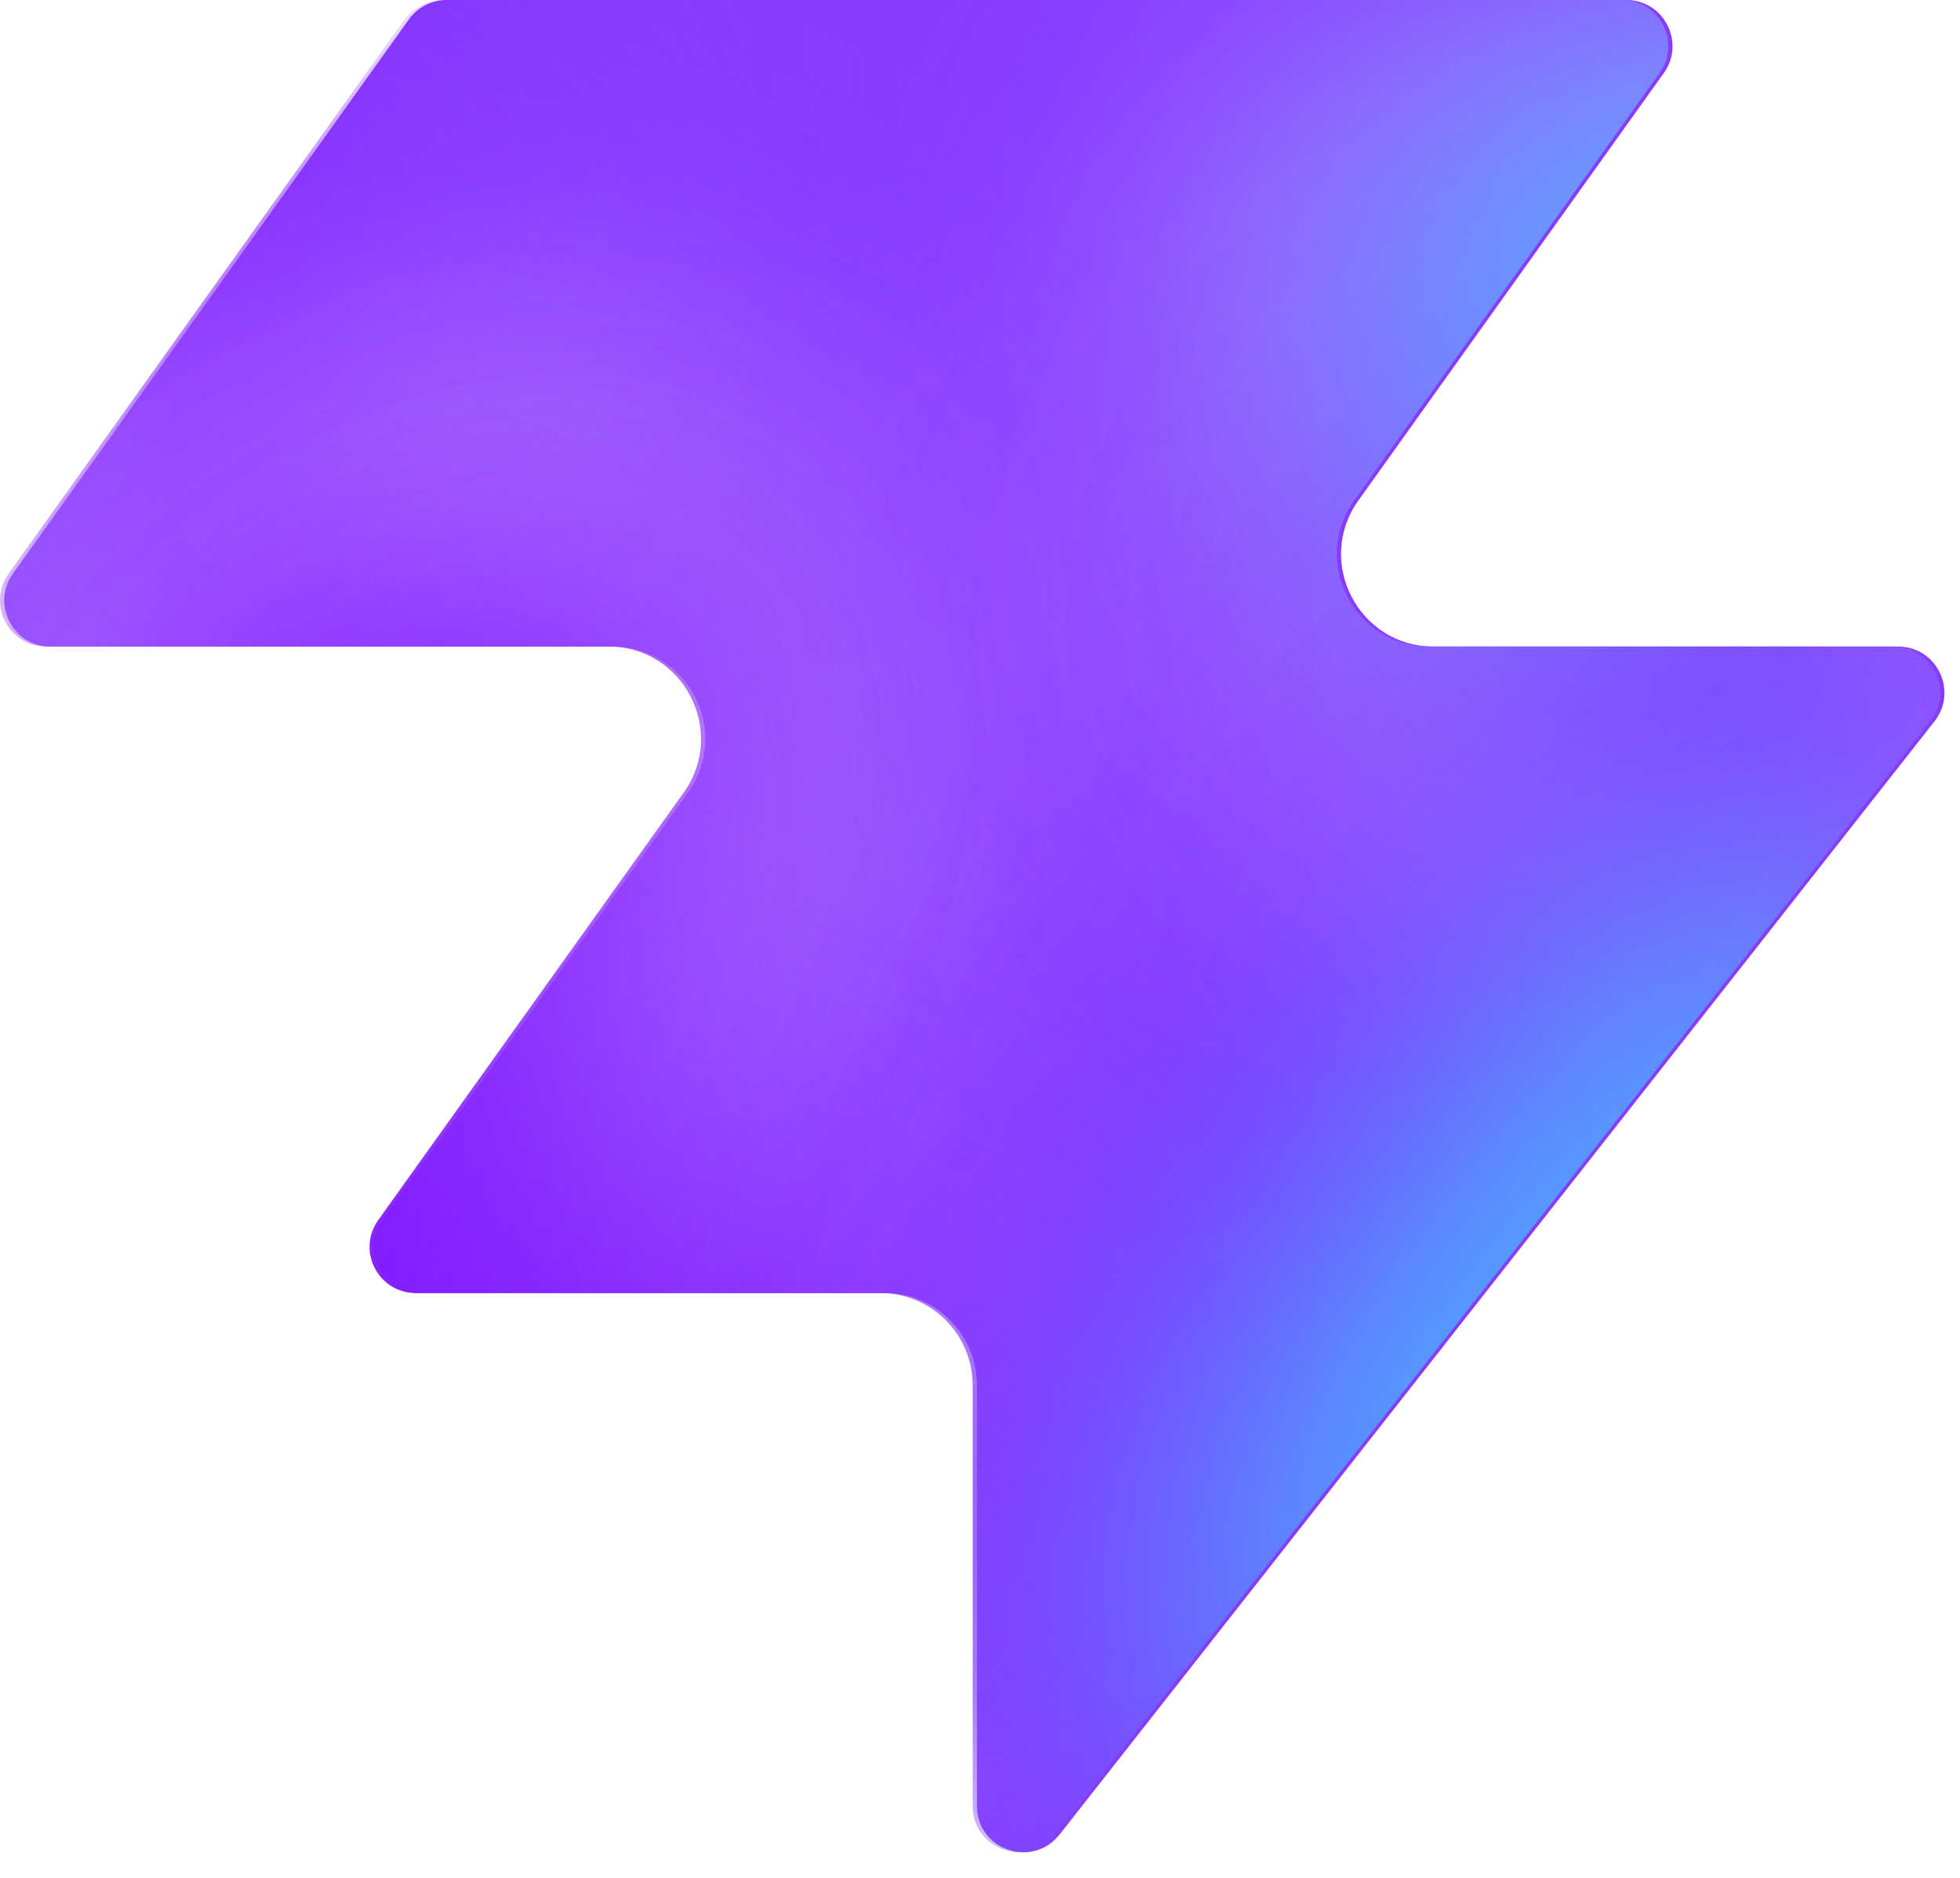
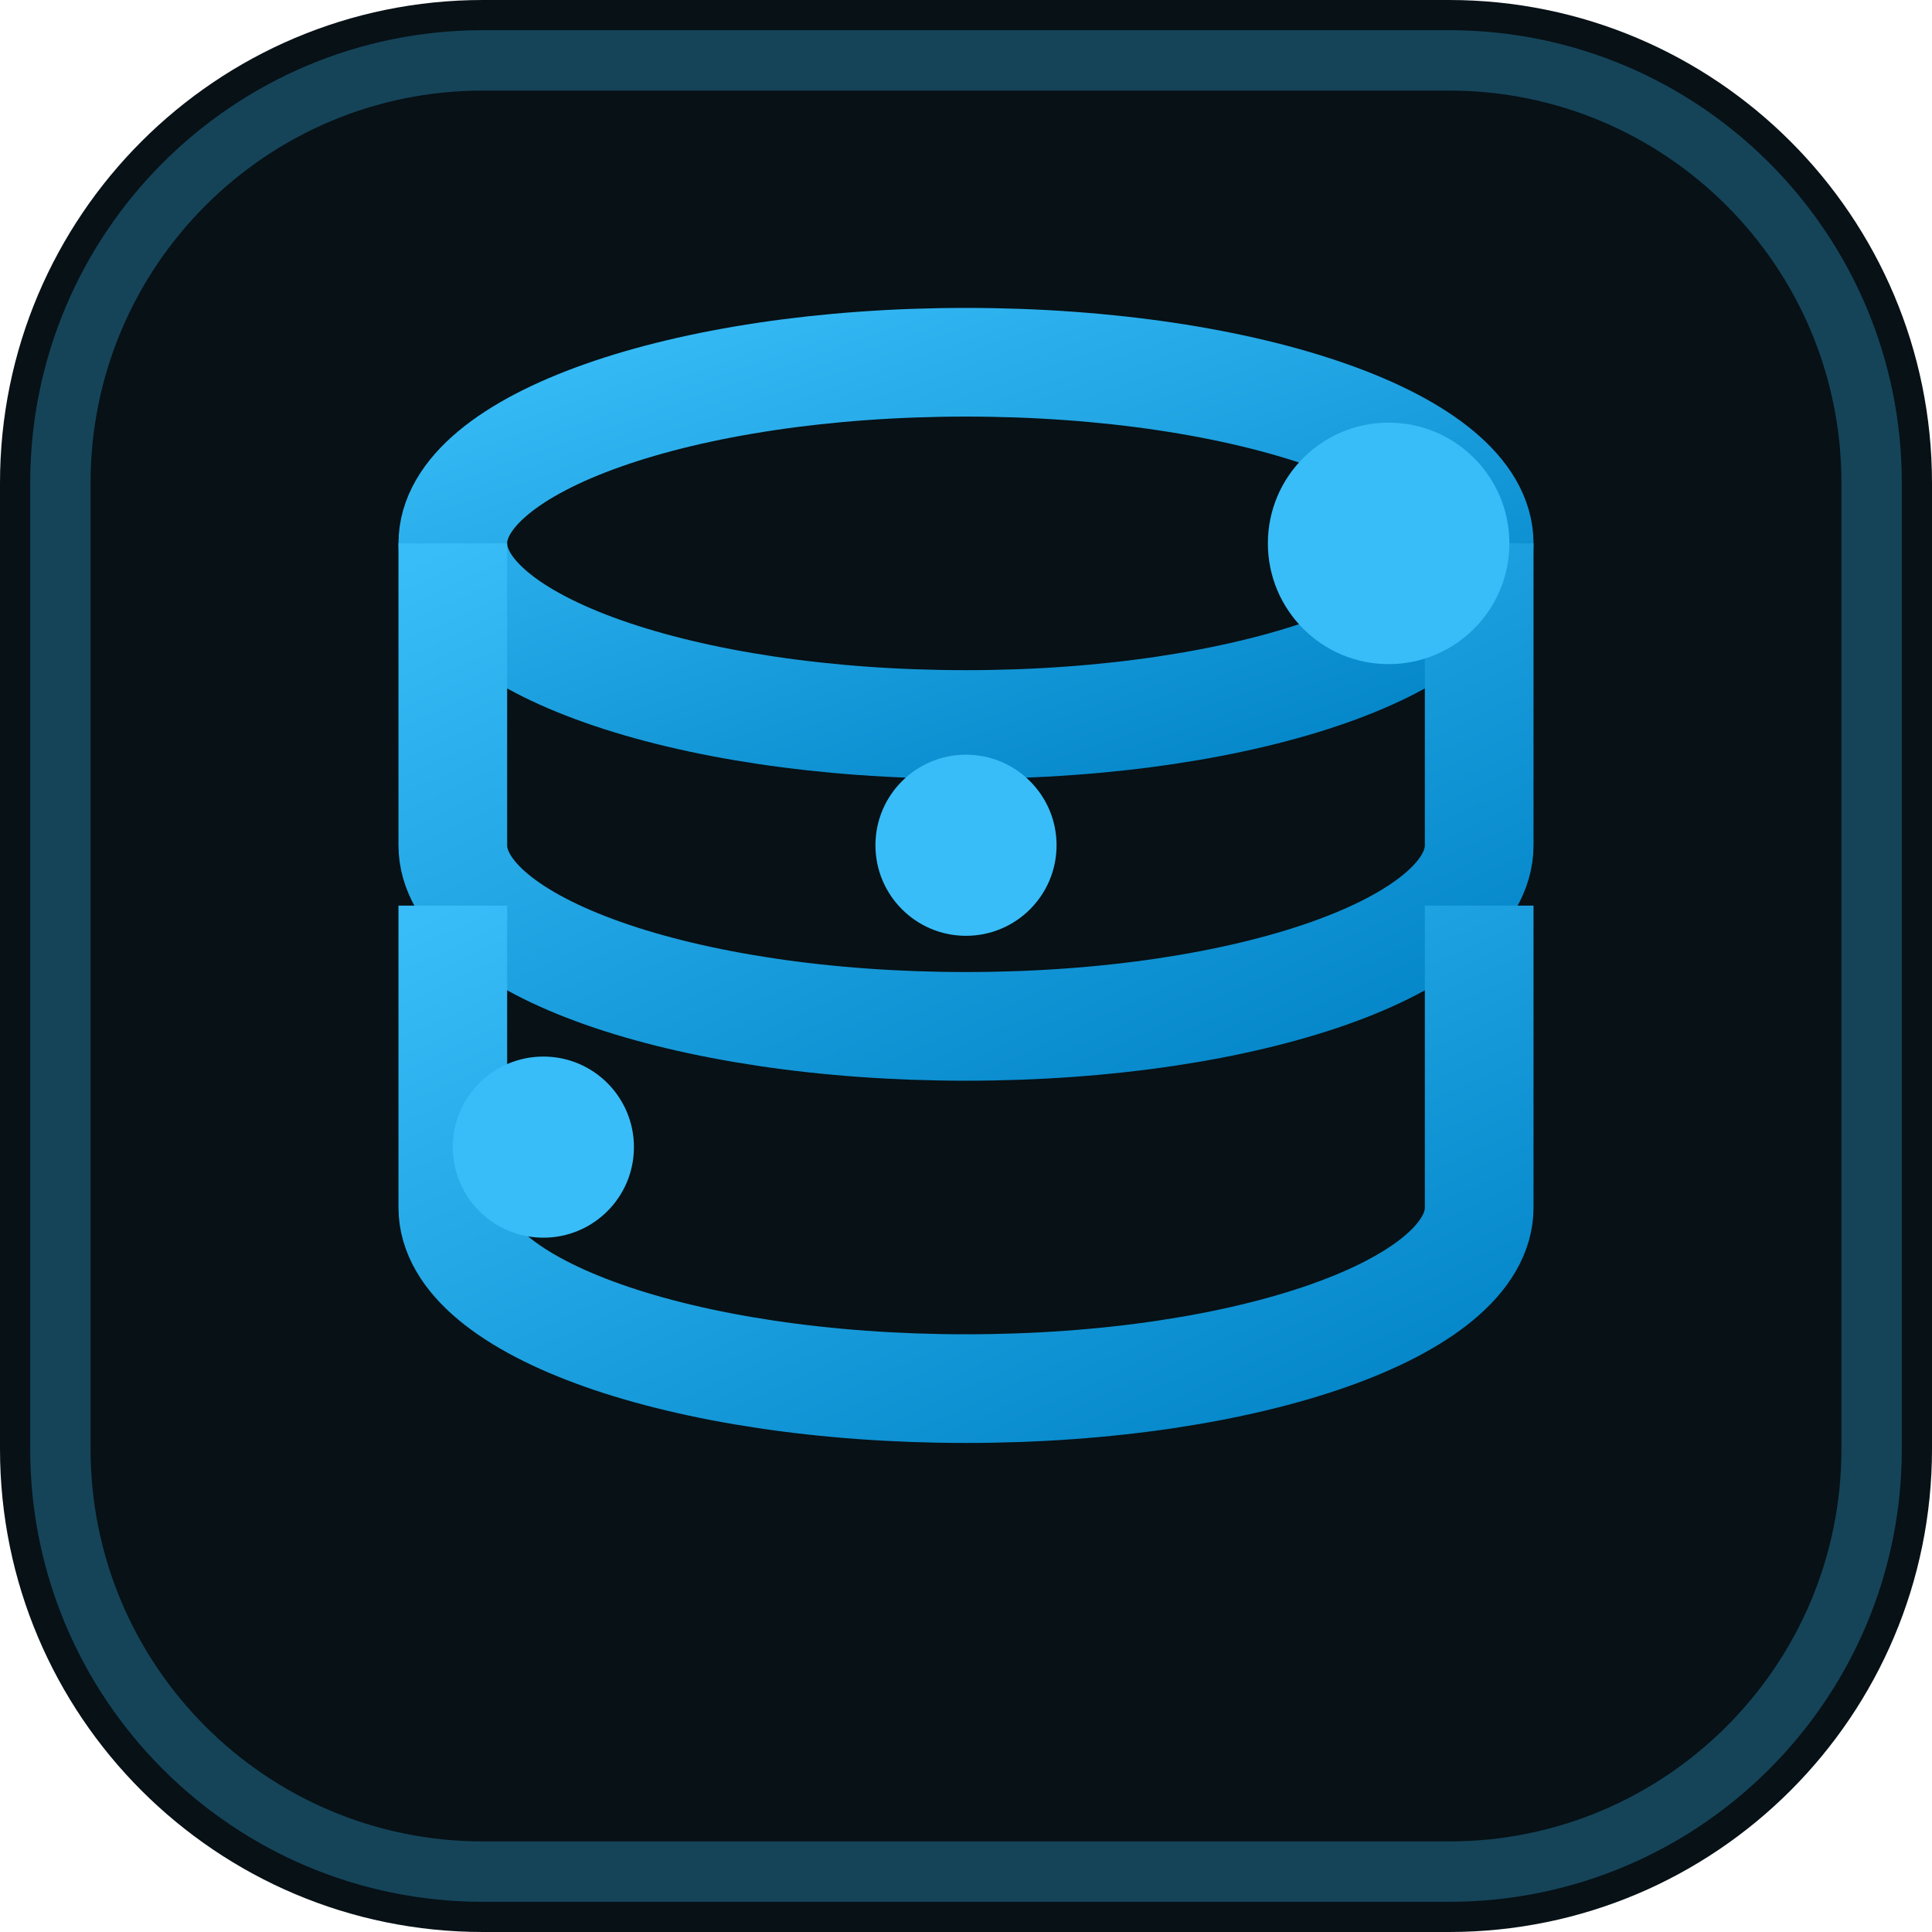
- <svg xmlns="http://www.w3.org/2000/svg" width="48" height="46" fill="none" viewBox="0 0 48 46">
-   <path fill="#863bff" d="M25.946 44.938c-.664.845-2.021.375-2.021-.698V33.937a2.26 2.26 0 0 0-2.262-2.262H10.287c-.92 0-1.456-1.04-.92-1.788l7.48-10.471c1.07-1.497 0-3.578-1.842-3.578H1.237c-.92 0-1.456-1.04-.92-1.788L10.013.474c.214-.297.556-.474.92-.474h28.894c.92 0 1.456 1.04.92 1.788l-7.48 10.471c-1.07 1.498 0 3.579 1.842 3.579h11.377c.943 0 1.473 1.088.89 1.83L25.947 44.94z" style="fill:#863bff;fill:color(display-p3 .525 .23 1);fill-opacity:1" />
-   <mask id="a" width="48" height="46" x="0" y="0" maskUnits="userSpaceOnUse" style="mask-type:alpha">
-     <path fill="#000" d="M25.842 44.938c-.664.844-2.021.375-2.021-.698V33.937a2.26 2.26 0 0 0-2.262-2.262H10.183c-.92 0-1.456-1.04-.92-1.788l7.48-10.471c1.07-1.498 0-3.579-1.842-3.579H1.133c-.92 0-1.456-1.04-.92-1.787L9.91.473c.214-.297.556-.474.92-.474h28.894c.92 0 1.456 1.04.92 1.788l-7.48 10.471c-1.07 1.498 0 3.578 1.842 3.578h11.377c.943 0 1.473 1.088.89 1.832L25.843 44.94z" style="fill:#000;fill-opacity:1" />
-   </mask>
-   <g mask="url(#a)">
-     <g filter="url(#b)">
-       <ellipse cx="5.508" cy="14.704" fill="#ede6ff" rx="5.508" ry="14.704" style="fill:#ede6ff;fill:color(display-p3 .927 .903 1);fill-opacity:1" transform="matrix(.00324 1 1 -.00324 -4.47 31.516)" />
-     </g>
-     <g filter="url(#c)">
-       <ellipse cx="10.399" cy="29.851" fill="#ede6ff" rx="10.399" ry="29.851" style="fill:#ede6ff;fill:color(display-p3 .927 .903 1);fill-opacity:1" transform="matrix(.00324 1 1 -.00324 -39.328 7.883)" />
-     </g>
-     <g filter="url(#d)">
-       <ellipse cx="5.508" cy="30.487" fill="#7e14ff" rx="5.508" ry="30.487" style="fill:#7e14ff;fill:color(display-p3 .492 .077 1);fill-opacity:1" transform="rotate(89.814 -25.913 -14.639)scale(1 -1)" />
-     </g>
-     <g filter="url(#e)">
-       <ellipse cx="5.508" cy="30.599" fill="#7e14ff" rx="5.508" ry="30.599" style="fill:#7e14ff;fill:color(display-p3 .492 .077 1);fill-opacity:1" transform="rotate(89.814 -32.644 -3.334)scale(1 -1)" />
-     </g>
-     <g filter="url(#f)">
-       <ellipse cx="5.508" cy="30.599" fill="#7e14ff" rx="5.508" ry="30.599" style="fill:#7e14ff;fill:color(display-p3 .492 .077 1);fill-opacity:1" transform="matrix(.00324 1 1 -.00324 -34.34 30.47)" />
-     </g>
-     <g filter="url(#g)">
-       <ellipse cx="14.072" cy="22.078" fill="#ede6ff" rx="14.072" ry="22.078" style="fill:#ede6ff;fill:color(display-p3 .927 .903 1);fill-opacity:1" transform="rotate(93.35 24.506 48.493)scale(-1 1)" />
-     </g>
-     <g filter="url(#h)">
-       <ellipse cx="3.47" cy="21.501" fill="#7e14ff" rx="3.47" ry="21.501" style="fill:#7e14ff;fill:color(display-p3 .492 .077 1);fill-opacity:1" transform="rotate(89.009 28.708 47.59)scale(-1 1)" />
-     </g>
-     <g filter="url(#i)">
-       <ellipse cx="3.47" cy="21.501" fill="#7e14ff" rx="3.47" ry="21.501" style="fill:#7e14ff;fill:color(display-p3 .492 .077 1);fill-opacity:1" transform="rotate(89.009 28.708 47.59)scale(-1 1)" />
-     </g>
-     <g filter="url(#j)">
-       <ellipse cx=".387" cy="8.972" fill="#7e14ff" rx="4.407" ry="29.108" style="fill:#7e14ff;fill:color(display-p3 .492 .077 1);fill-opacity:1" transform="rotate(39.51 .387 8.972)" />
-     </g>
-     <g filter="url(#k)">
-       <ellipse cx="47.523" cy="-6.092" fill="#7e14ff" rx="4.407" ry="29.108" style="fill:#7e14ff;fill:color(display-p3 .492 .077 1);fill-opacity:1" transform="rotate(37.892 47.523 -6.092)" />
-     </g>
-     <g filter="url(#l)">
-       <ellipse cx="41.412" cy="6.333" fill="#47bfff" rx="5.971" ry="9.665" style="fill:#47bfff;fill:color(display-p3 .28 .748 1);fill-opacity:1" transform="rotate(37.892 41.412 6.333)" />
-     </g>
-     <g filter="url(#m)">
-       <ellipse cx="-1.879" cy="38.332" fill="#7e14ff" rx="4.407" ry="29.108" style="fill:#7e14ff;fill:color(display-p3 .492 .077 1);fill-opacity:1" transform="rotate(37.892 -1.88 38.332)" />
-     </g>
-     <g filter="url(#n)">
-       <ellipse cx="-1.879" cy="38.332" fill="#7e14ff" rx="4.407" ry="29.108" style="fill:#7e14ff;fill:color(display-p3 .492 .077 1);fill-opacity:1" transform="rotate(37.892 -1.88 38.332)" />
-     </g>
-     <g filter="url(#o)">
-       <ellipse cx="35.651" cy="29.907" fill="#7e14ff" rx="4.407" ry="29.108" style="fill:#7e14ff;fill:color(display-p3 .492 .077 1);fill-opacity:1" transform="rotate(37.892 35.651 29.907)" />
-     </g>
-     <g filter="url(#p)">
-       <ellipse cx="38.418" cy="32.4" fill="#47bfff" rx="5.971" ry="15.297" style="fill:#47bfff;fill:color(display-p3 .28 .748 1);fill-opacity:1" transform="rotate(37.892 38.418 32.4)" />
-     </g>
-   </g>
+ <svg xmlns="http://www.w3.org/2000/svg" viewBox="0 0 32 32" fill="none">
  <defs>
-     <filter id="b" width="60.045" height="41.654" x="-19.77" y="16.149" color-interpolation-filters="sRGB" filterUnits="userSpaceOnUse">
-       <feFlood flood-opacity="0" result="BackgroundImageFix" />
-       <feBlend in="SourceGraphic" in2="BackgroundImageFix" result="shape" />
-       <feGaussianBlur result="effect1_foregroundBlur_2002_17158" stdDeviation="7.659" />
-     </filter>
-     <filter id="c" width="90.34" height="51.437" x="-54.613" y="-7.533" color-interpolation-filters="sRGB" filterUnits="userSpaceOnUse">
-       <feFlood flood-opacity="0" result="BackgroundImageFix" />
-       <feBlend in="SourceGraphic" in2="BackgroundImageFix" result="shape" />
-       <feGaussianBlur result="effect1_foregroundBlur_2002_17158" stdDeviation="7.659" />
-     </filter>
-     <filter id="d" width="79.355" height="29.4" x="-49.64" y="2.03" color-interpolation-filters="sRGB" filterUnits="userSpaceOnUse">
-       <feFlood flood-opacity="0" result="BackgroundImageFix" />
-       <feBlend in="SourceGraphic" in2="BackgroundImageFix" result="shape" />
-       <feGaussianBlur result="effect1_foregroundBlur_2002_17158" stdDeviation="4.596" />
-     </filter>
-     <filter id="e" width="79.579" height="29.4" x="-45.045" y="20.029" color-interpolation-filters="sRGB" filterUnits="userSpaceOnUse">
-       <feFlood flood-opacity="0" result="BackgroundImageFix" />
-       <feBlend in="SourceGraphic" in2="BackgroundImageFix" result="shape" />
-       <feGaussianBlur result="effect1_foregroundBlur_2002_17158" stdDeviation="4.596" />
-     </filter>
-     <filter id="f" width="79.579" height="29.4" x="-43.513" y="21.178" color-interpolation-filters="sRGB" filterUnits="userSpaceOnUse">
-       <feFlood flood-opacity="0" result="BackgroundImageFix" />
-       <feBlend in="SourceGraphic" in2="BackgroundImageFix" result="shape" />
-       <feGaussianBlur result="effect1_foregroundBlur_2002_17158" stdDeviation="4.596" />
-     </filter>
-     <filter id="g" width="74.749" height="58.852" x="15.756" y="-17.901" color-interpolation-filters="sRGB" filterUnits="userSpaceOnUse">
-       <feFlood flood-opacity="0" result="BackgroundImageFix" />
-       <feBlend in="SourceGraphic" in2="BackgroundImageFix" result="shape" />
-       <feGaussianBlur result="effect1_foregroundBlur_2002_17158" stdDeviation="7.659" />
-     </filter>
-     <filter id="h" width="61.377" height="25.362" x="23.548" y="2.284" color-interpolation-filters="sRGB" filterUnits="userSpaceOnUse">
-       <feFlood flood-opacity="0" result="BackgroundImageFix" />
-       <feBlend in="SourceGraphic" in2="BackgroundImageFix" result="shape" />
-       <feGaussianBlur result="effect1_foregroundBlur_2002_17158" stdDeviation="4.596" />
-     </filter>
-     <filter id="i" width="61.377" height="25.362" x="23.548" y="2.284" color-interpolation-filters="sRGB" filterUnits="userSpaceOnUse">
-       <feFlood flood-opacity="0" result="BackgroundImageFix" />
-       <feBlend in="SourceGraphic" in2="BackgroundImageFix" result="shape" />
-       <feGaussianBlur result="effect1_foregroundBlur_2002_17158" stdDeviation="4.596" />
-     </filter>
-     <filter id="j" width="56.045" height="63.649" x="-27.636" y="-22.853" color-interpolation-filters="sRGB" filterUnits="userSpaceOnUse">
-       <feFlood flood-opacity="0" result="BackgroundImageFix" />
-       <feBlend in="SourceGraphic" in2="BackgroundImageFix" result="shape" />
-       <feGaussianBlur result="effect1_foregroundBlur_2002_17158" stdDeviation="4.596" />
-     </filter>
-     <filter id="k" width="54.814" height="64.646" x="20.116" y="-38.415" color-interpolation-filters="sRGB" filterUnits="userSpaceOnUse">
-       <feFlood flood-opacity="0" result="BackgroundImageFix" />
-       <feBlend in="SourceGraphic" in2="BackgroundImageFix" result="shape" />
-       <feGaussianBlur result="effect1_foregroundBlur_2002_17158" stdDeviation="4.596" />
-     </filter>
-     <filter id="l" width="33.541" height="35.313" x="24.641" y="-11.323" color-interpolation-filters="sRGB" filterUnits="userSpaceOnUse">
-       <feFlood flood-opacity="0" result="BackgroundImageFix" />
-       <feBlend in="SourceGraphic" in2="BackgroundImageFix" result="shape" />
-       <feGaussianBlur result="effect1_foregroundBlur_2002_17158" stdDeviation="4.596" />
-     </filter>
-     <filter id="m" width="54.814" height="64.646" x="-29.286" y="6.009" color-interpolation-filters="sRGB" filterUnits="userSpaceOnUse">
-       <feFlood flood-opacity="0" result="BackgroundImageFix" />
-       <feBlend in="SourceGraphic" in2="BackgroundImageFix" result="shape" />
-       <feGaussianBlur result="effect1_foregroundBlur_2002_17158" stdDeviation="4.596" />
-     </filter>
-     <filter id="n" width="54.814" height="64.646" x="-29.286" y="6.009" color-interpolation-filters="sRGB" filterUnits="userSpaceOnUse">
-       <feFlood flood-opacity="0" result="BackgroundImageFix" />
-       <feBlend in="SourceGraphic" in2="BackgroundImageFix" result="shape" />
-       <feGaussianBlur result="effect1_foregroundBlur_2002_17158" stdDeviation="4.596" />
-     </filter>
-     <filter id="o" width="54.814" height="64.646" x="8.244" y="-2.416" color-interpolation-filters="sRGB" filterUnits="userSpaceOnUse">
-       <feFlood flood-opacity="0" result="BackgroundImageFix" />
-       <feBlend in="SourceGraphic" in2="BackgroundImageFix" result="shape" />
-       <feGaussianBlur result="effect1_foregroundBlur_2002_17158" stdDeviation="4.596" />
-     </filter>
-     <filter id="p" width="39.409" height="43.623" x="18.713" y="10.588" color-interpolation-filters="sRGB" filterUnits="userSpaceOnUse">
-       <feFlood flood-opacity="0" result="BackgroundImageFix" />
-       <feBlend in="SourceGraphic" in2="BackgroundImageFix" result="shape" />
-       <feGaussianBlur result="effect1_foregroundBlur_2002_17158" stdDeviation="4.596" />
-     </filter>
+     <linearGradient id="vm-grad" x1="0%" y1="0%" x2="100%" y2="100%">
+       <stop offset="0%" stop-color="#38bdf8" />
+       <stop offset="100%" stop-color="#0284c7" />
+     </linearGradient>
  </defs>
+   <rect width="32" height="32" rx="8" fill="#071116" />
+   <rect width="30" height="30" x="1" y="1" rx="7" stroke="#38bdf8" stroke-opacity="0.3" stroke-width="1" />
+   <ellipse cx="16" cy="9" rx="8.5" ry="3" stroke="url(#vm-grad)" stroke-width="1.8" fill="#071116" />
+   <path d="M7.5 9v5c0 1.657 3.806 3 8.5 3s8.5-1.343 8.5-3V9" stroke="url(#vm-grad)" stroke-width="1.8" />
+   <path d="M7.5 15v5c0 1.657 3.806 3 8.5 3s8.5-1.343 8.5-3v-5" stroke="url(#vm-grad)" stroke-width="1.8" />
+   <circle cx="23" cy="9" r="2" fill="#38bdf8" />
+   <circle cx="16" cy="14" r="1.5" fill="#38bdf8" />
+   <circle cx="9" cy="19" r="1.5" fill="#38bdf8" />
</svg>
